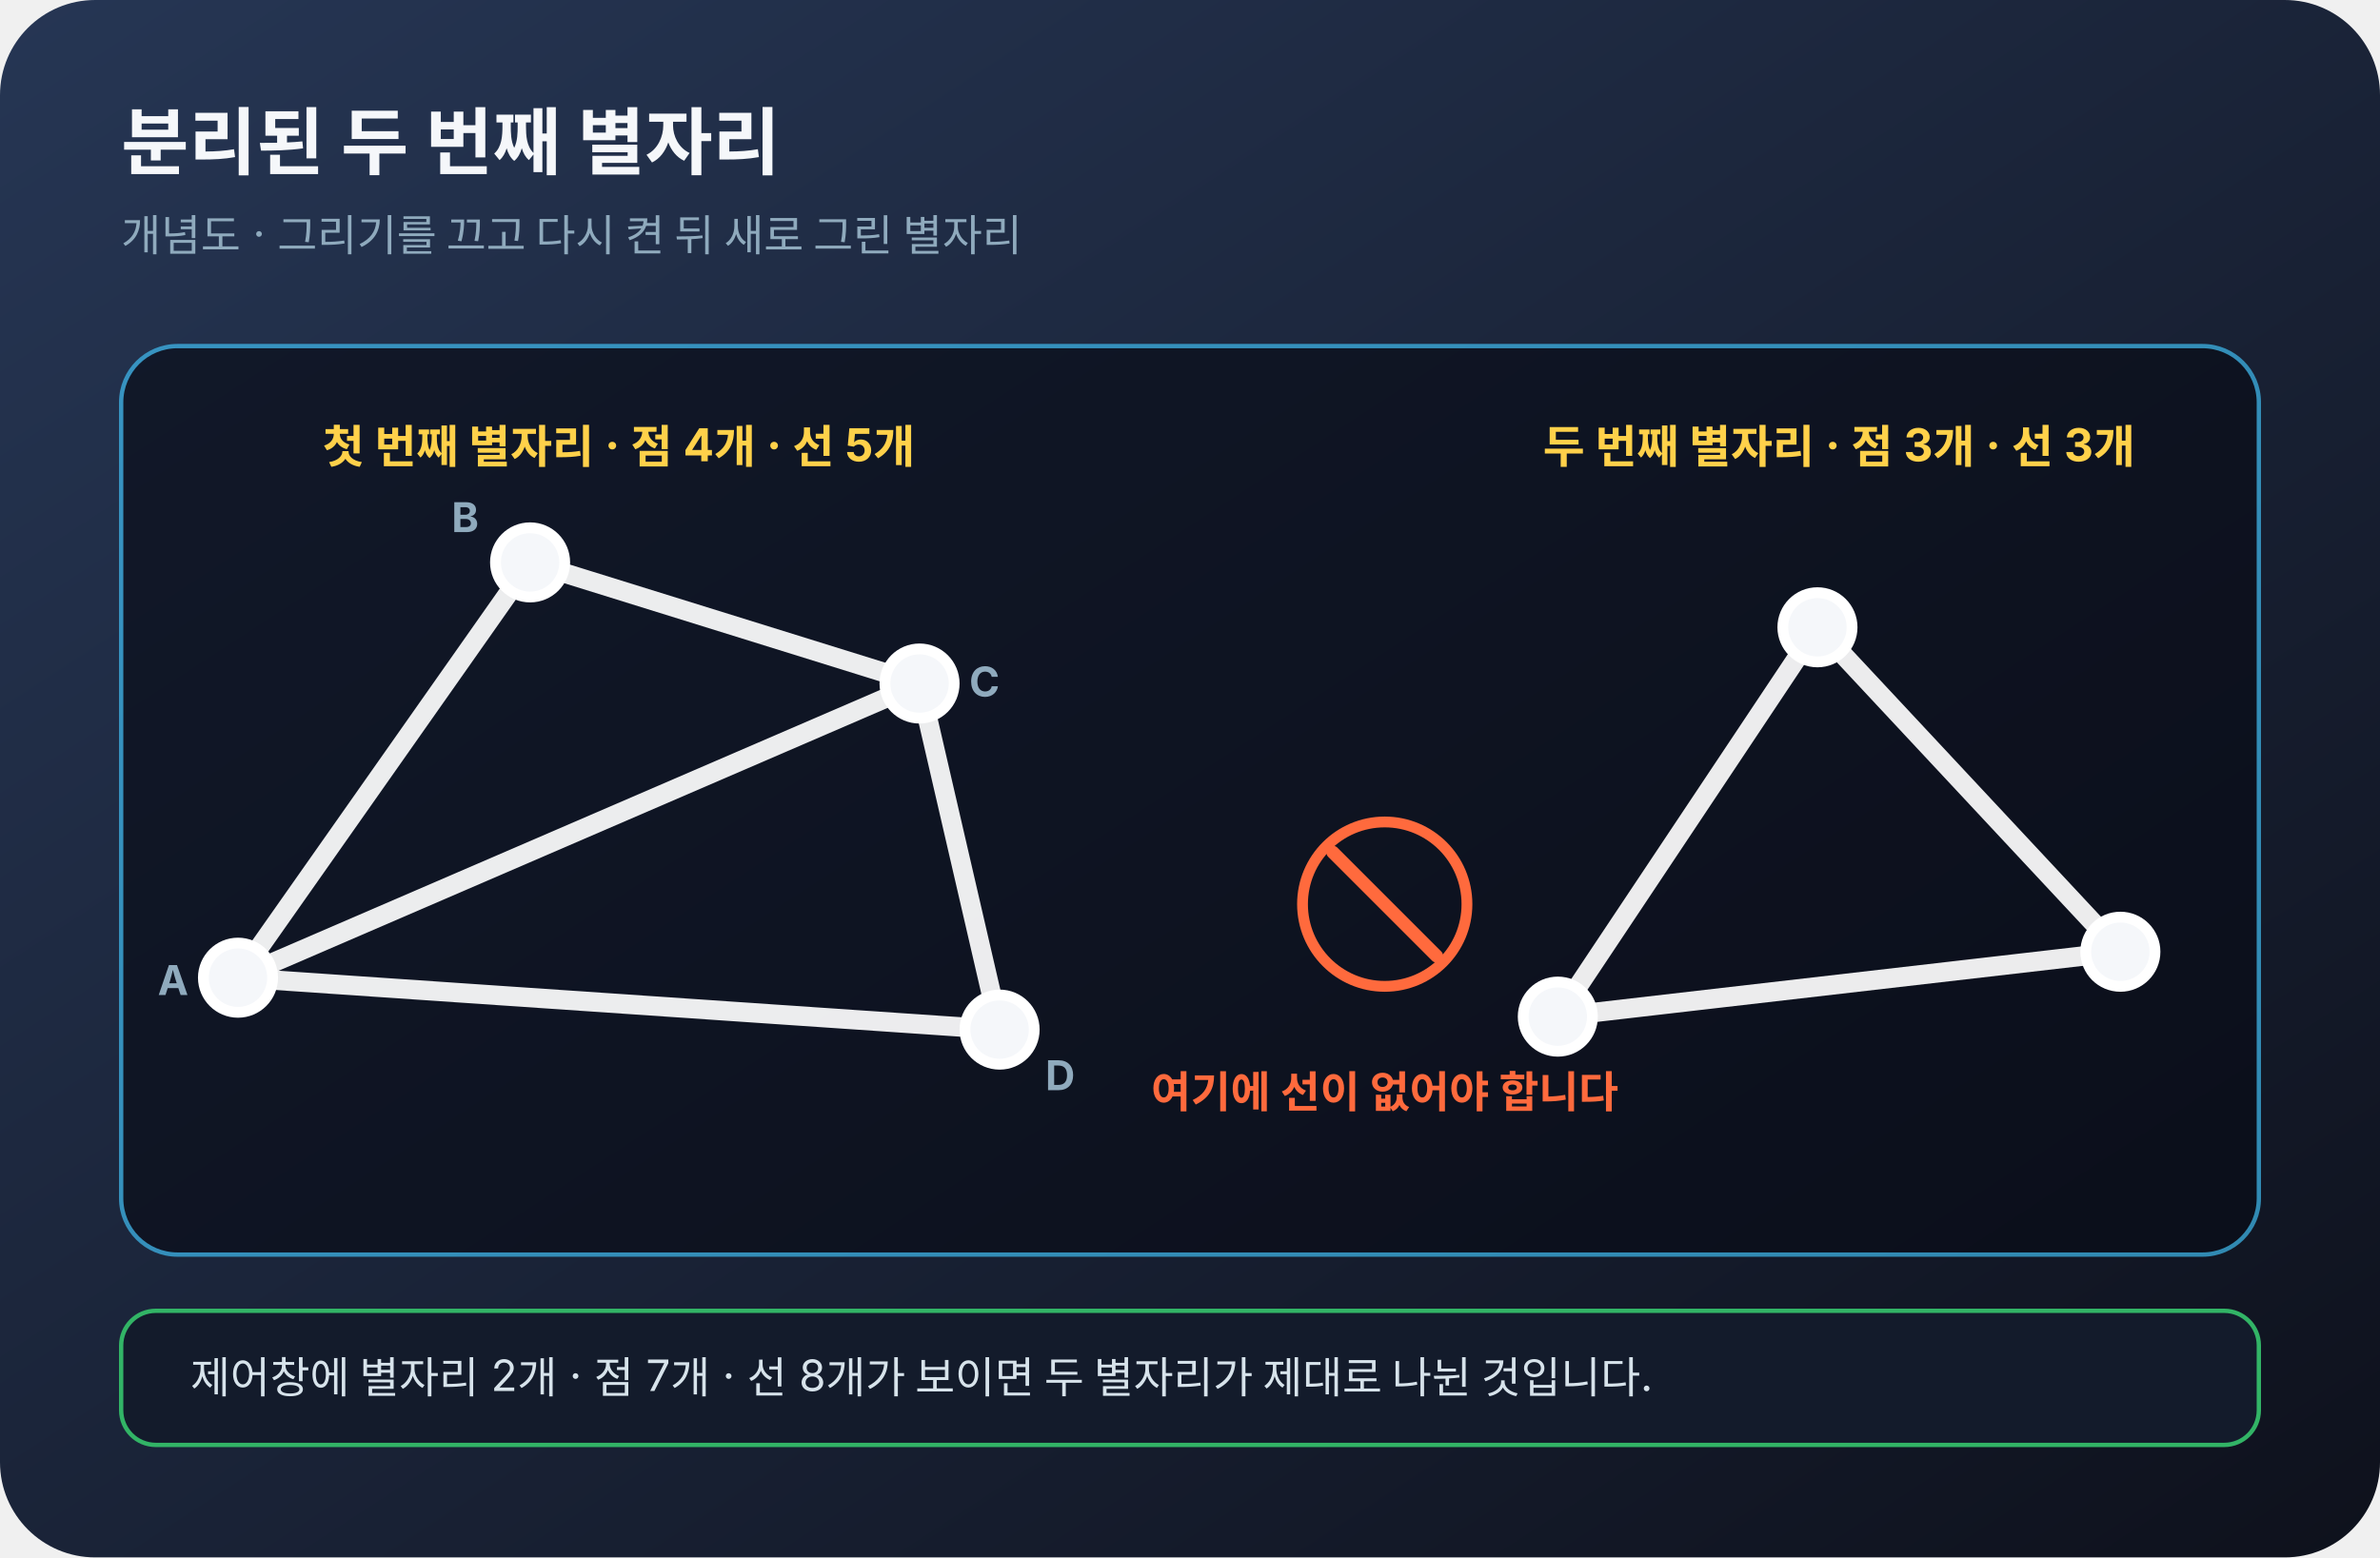
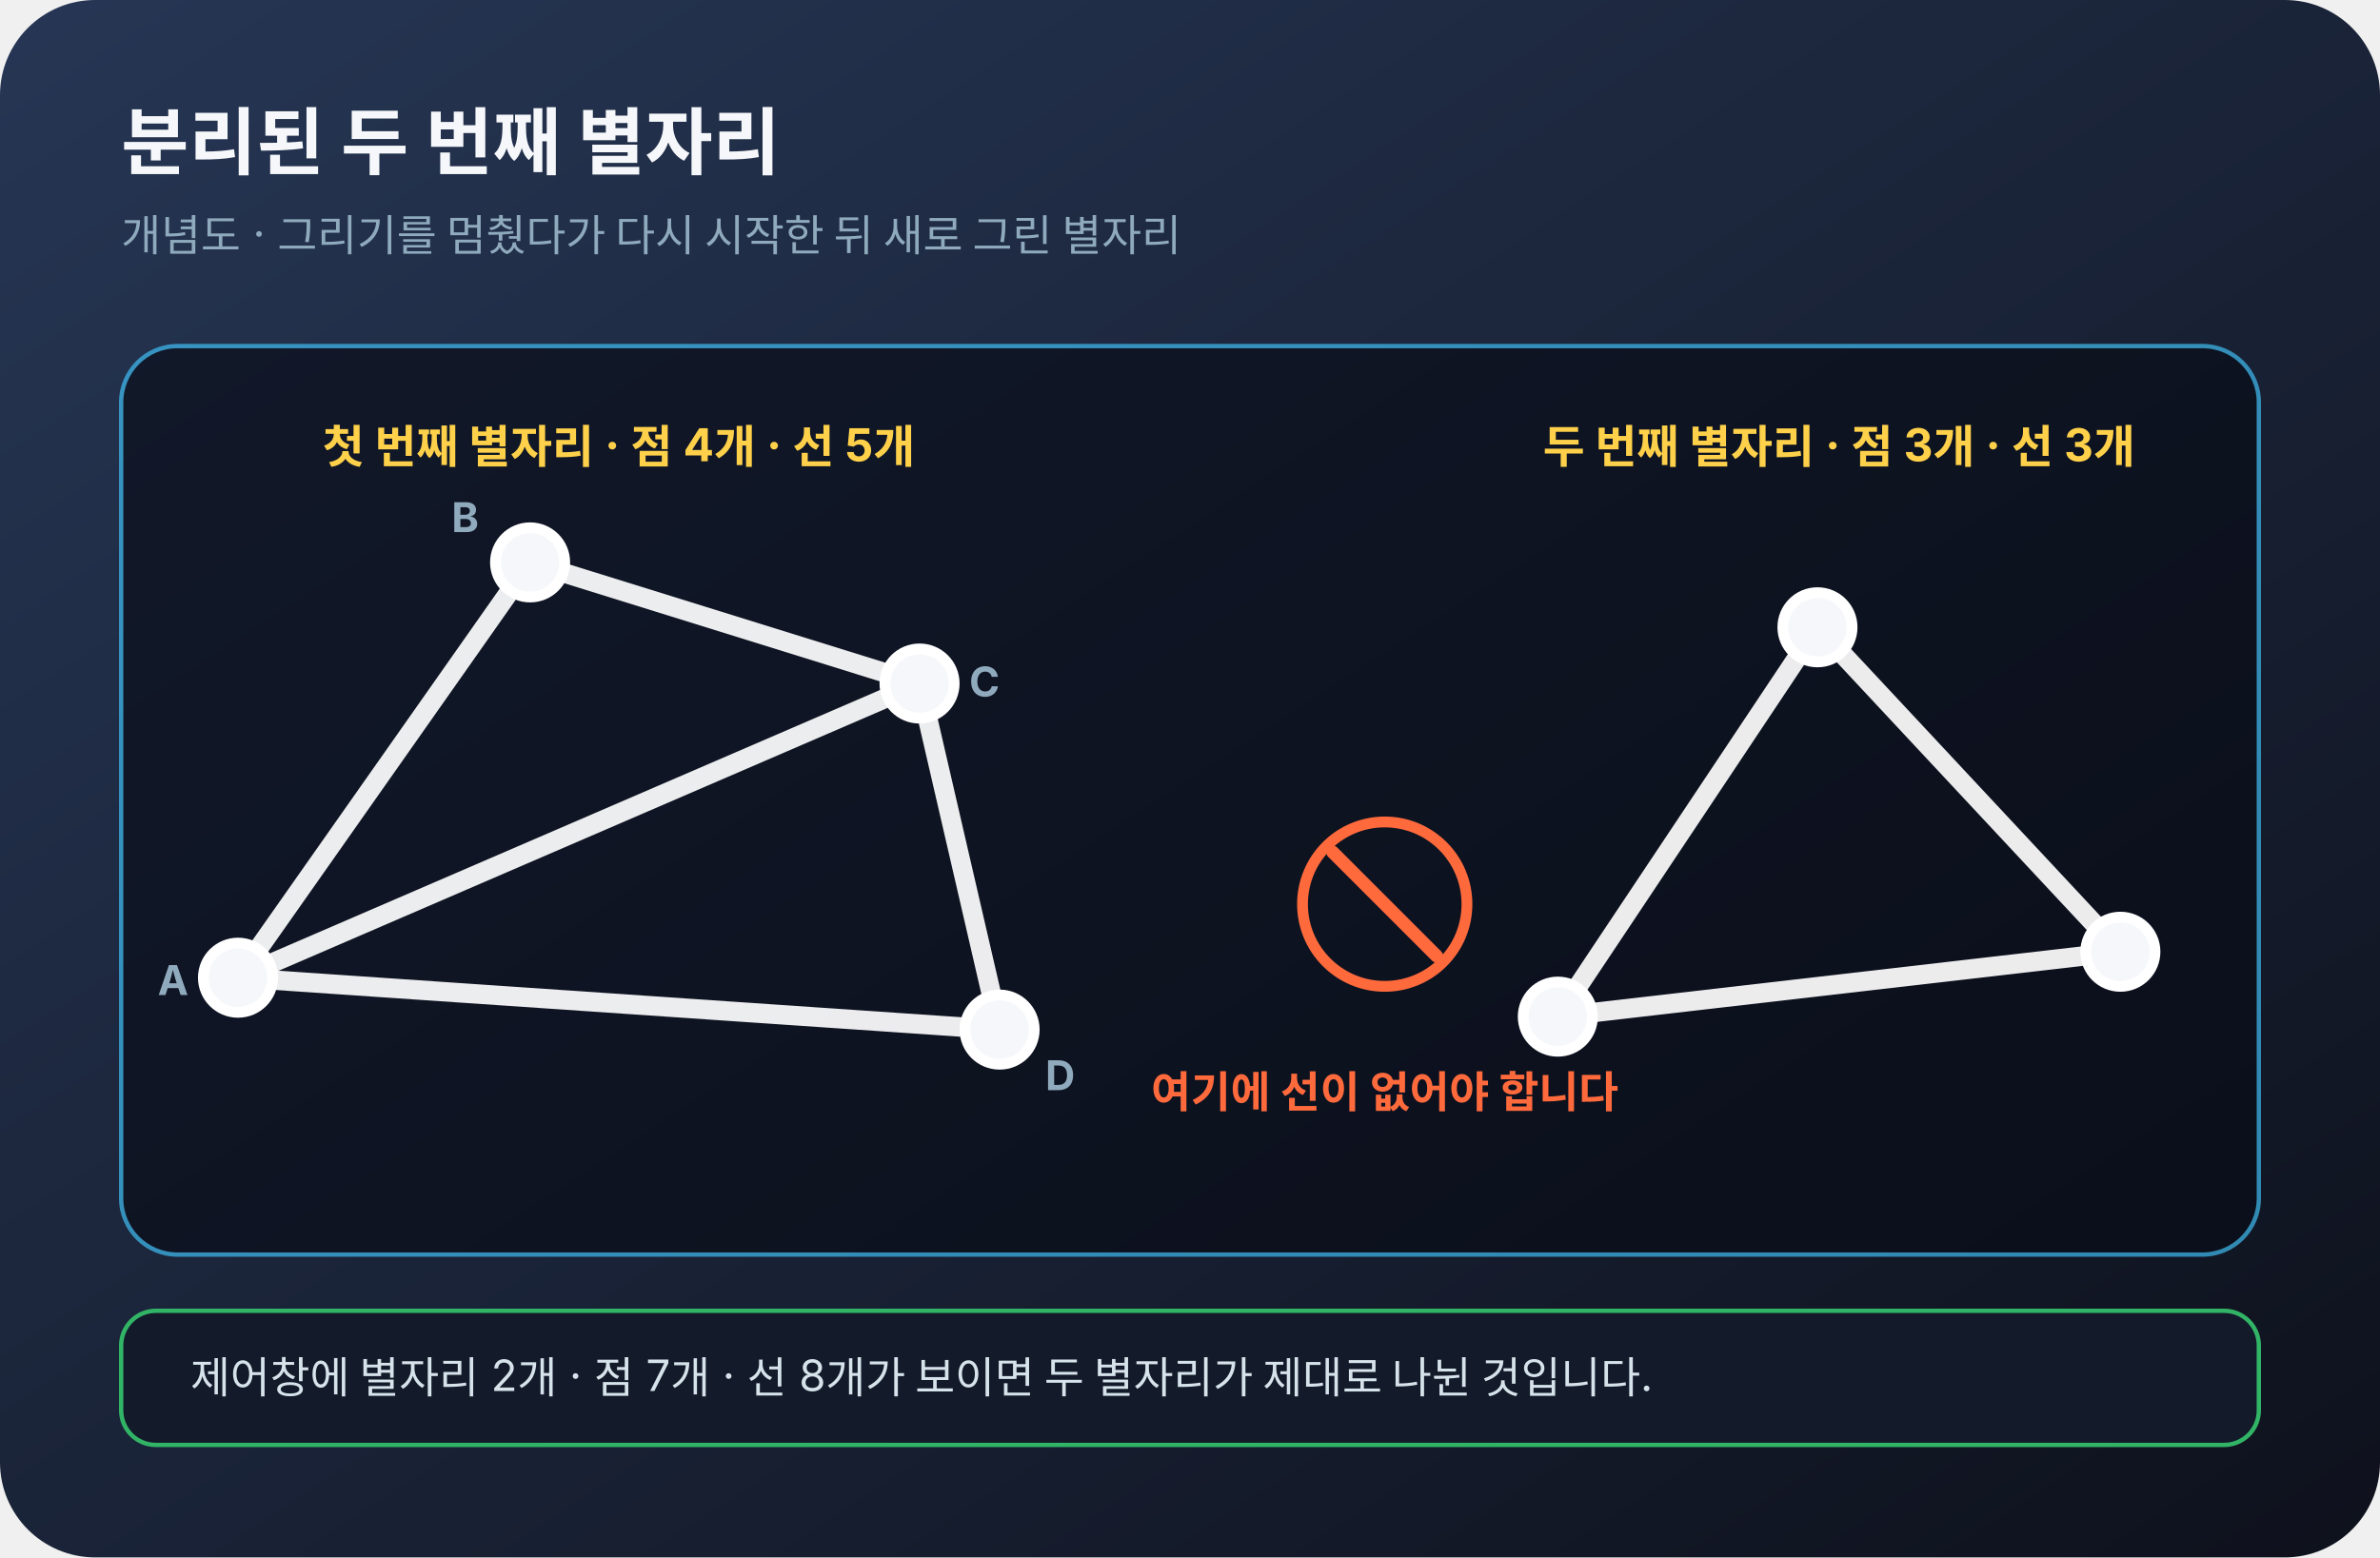
<svg xmlns="http://www.w3.org/2000/svg" width="1100" height="720" viewBox="0 0 1100 720" role="img" aria-labelledby="t d">
  <defs>
    <linearGradient id="bg" x1="0" y1="0" x2="1" y2="1">
      <stop stop-color="#263654" />
      <stop offset="1" stop-color="#0e111c" />
    </linearGradient>
    <linearGradient id="glass" x1="0" y1="0" x2="1" y2="1">
      <stop stop-color="#ffffff" stop-opacity=".22" />
      <stop offset="1" stop-color="#8adfff" stop-opacity=".07" />
    </linearGradient>
    <marker id="head" viewBox="0 0 12 12" refX="9" refY="6" markerWidth="7" markerHeight="7" orient="auto-start-reverse">
      <path d="M1 1 L11 6 L1 11 z" fill="#42c8ff" />
    </marker>
    <marker id="headw" viewBox="0 0 12 12" refX="9" refY="6" markerWidth="7" markerHeight="7" orient="auto-start-reverse">
      <path d="M1 1 L11 6 L1 11 z" fill="#8faabd" />
    </marker>
  </defs>
  <rect x="0" y="0" width="1100" height="720" rx="44" fill="url(#bg)" />
  <text x="56" y="78" fill="#f5f7fa" font-family="-apple-system,'SF Pro Text','Apple SD Gothic Neo',sans-serif" font-size="34" font-weight="700" text-anchor="start">분리된 두 번째 별자리</text>
-   <text x="56" y="116" fill="#8faabd" font-family="-apple-system,'SF Pro Text','Apple SD Gothic Neo',sans-serif" font-size="20" font-weight="400" text-anchor="start">개념도 · 그리기를 끄고 다시 켠 뒤 새로 그린 별자리</text>
+   <text x="56" y="116" fill="#8faabd" font-family="-apple-system,'SF Pro Text','Apple SD Gothic Neo',sans-serif" font-size="20" font-weight="400" text-anchor="start">개념도 · 그리기를 멈췄다가 다시 시작한 뒤 새로 그린 별자리</text>
  <rect x="56" y="160" width="988" height="420" rx="26" fill="#070b15" stroke="#42c8ff" stroke-width="2" opacity="0.65" />
  <line x1="110.0" y1="452.0" x2="245.0" y2="260.0" stroke="#ffffff" stroke-width="9" stroke-linecap="round" opacity="0.92" />
  <line x1="245.0" y1="260.0" x2="425.0" y2="316.0" stroke="#ffffff" stroke-width="9" stroke-linecap="round" opacity="0.92" />
  <line x1="425.0" y1="316.0" x2="462.0" y2="476.0" stroke="#ffffff" stroke-width="9" stroke-linecap="round" opacity="0.92" />
  <line x1="462.0" y1="476.0" x2="110.0" y2="452.0" stroke="#ffffff" stroke-width="9" stroke-linecap="round" opacity="0.92" />
  <line x1="110.0" y1="452.0" x2="425.0" y2="316.0" stroke="#ffffff" stroke-width="9" stroke-linecap="round" opacity="0.92" />
  <circle cx="110.0" cy="452.0" r="16" fill="#f5f7fa" stroke="#ffffff" stroke-width="5" opacity="1.00" />
  <circle cx="245.0" cy="260.0" r="16" fill="#f5f7fa" stroke="#ffffff" stroke-width="5" opacity="1.00" />
  <circle cx="425.0" cy="316.0" r="16" fill="#f5f7fa" stroke="#ffffff" stroke-width="5" opacity="1.00" />
  <circle cx="462.0" cy="476.0" r="16" fill="#f5f7fa" stroke="#ffffff" stroke-width="5" opacity="1.00" />
  <text x="80" y="460" fill="#8faabd" font-family="-apple-system,'SF Pro Text','Apple SD Gothic Neo',sans-serif" font-size="19" font-weight="700" text-anchor="middle">A</text>
  <text x="215" y="246" fill="#8faabd" font-family="-apple-system,'SF Pro Text','Apple SD Gothic Neo',sans-serif" font-size="19" font-weight="700" text-anchor="middle">B</text>
  <text x="455" y="322" fill="#8faabd" font-family="-apple-system,'SF Pro Text','Apple SD Gothic Neo',sans-serif" font-size="19" font-weight="700" text-anchor="middle">C</text>
  <text x="490" y="504" fill="#8faabd" font-family="-apple-system,'SF Pro Text','Apple SD Gothic Neo',sans-serif" font-size="19" font-weight="700" text-anchor="middle">D</text>
  <line x1="720.0" y1="470.0" x2="840.0" y2="290.0" stroke="#ffffff" stroke-width="9" stroke-linecap="round" opacity="0.92" />
  <line x1="840.0" y1="290.0" x2="980.0" y2="440.0" stroke="#ffffff" stroke-width="9" stroke-linecap="round" opacity="0.92" />
  <line x1="980.0" y1="440.0" x2="720.0" y2="470.0" stroke="#ffffff" stroke-width="9" stroke-linecap="round" opacity="0.92" />
  <circle cx="720.0" cy="470.0" r="16" fill="#f5f7fa" stroke="#ffffff" stroke-width="5" opacity="1.00" />
  <circle cx="840.0" cy="290.0" r="16" fill="#f5f7fa" stroke="#ffffff" stroke-width="5" opacity="1.00" />
  <circle cx="980.0" cy="440.0" r="16" fill="#f5f7fa" stroke="#ffffff" stroke-width="5" opacity="1.00" />
  <circle cx="640" cy="418" r="38" fill="none" stroke="#ff6a3d" stroke-width="5" />
  <path d="M616 394 l48 48" stroke="#ff6a3d" stroke-width="6" stroke-linecap="round" />
  <text x="640" y="512" fill="#ff6a3d" font-family="-apple-system,'SF Pro Text','Apple SD Gothic Neo',sans-serif" font-size="20" font-weight="650" text-anchor="middle">여기에 선이 없어야 합니다</text>
  <text x="286" y="214" fill="#ffd14a" font-family="-apple-system,'SF Pro Text','Apple SD Gothic Neo',sans-serif" font-size="21" font-weight="650" text-anchor="middle">첫 번째 별자리 · 점 4개 · 선 5개</text>
  <text x="850" y="214" fill="#ffd14a" font-family="-apple-system,'SF Pro Text','Apple SD Gothic Neo',sans-serif" font-size="21" font-weight="650" text-anchor="middle">두 번째 별자리 · 점 3개 · 선 3개</text>
  <rect x="56" y="606" width="988" height="62" rx="16" fill="#131b2b" stroke="#32b466" stroke-width="2" />
  <text x="88" y="644" fill="#d7e3eb" font-family="-apple-system,'SF Pro Text','Apple SD Gothic Neo',sans-serif" font-size="20" font-weight="400" text-anchor="start">제어창에 별자리 2개 · 점 7개 · 선 8개가 보이면 두 별자리가 제대로 나뉜 것입니다.</text>
</svg>
